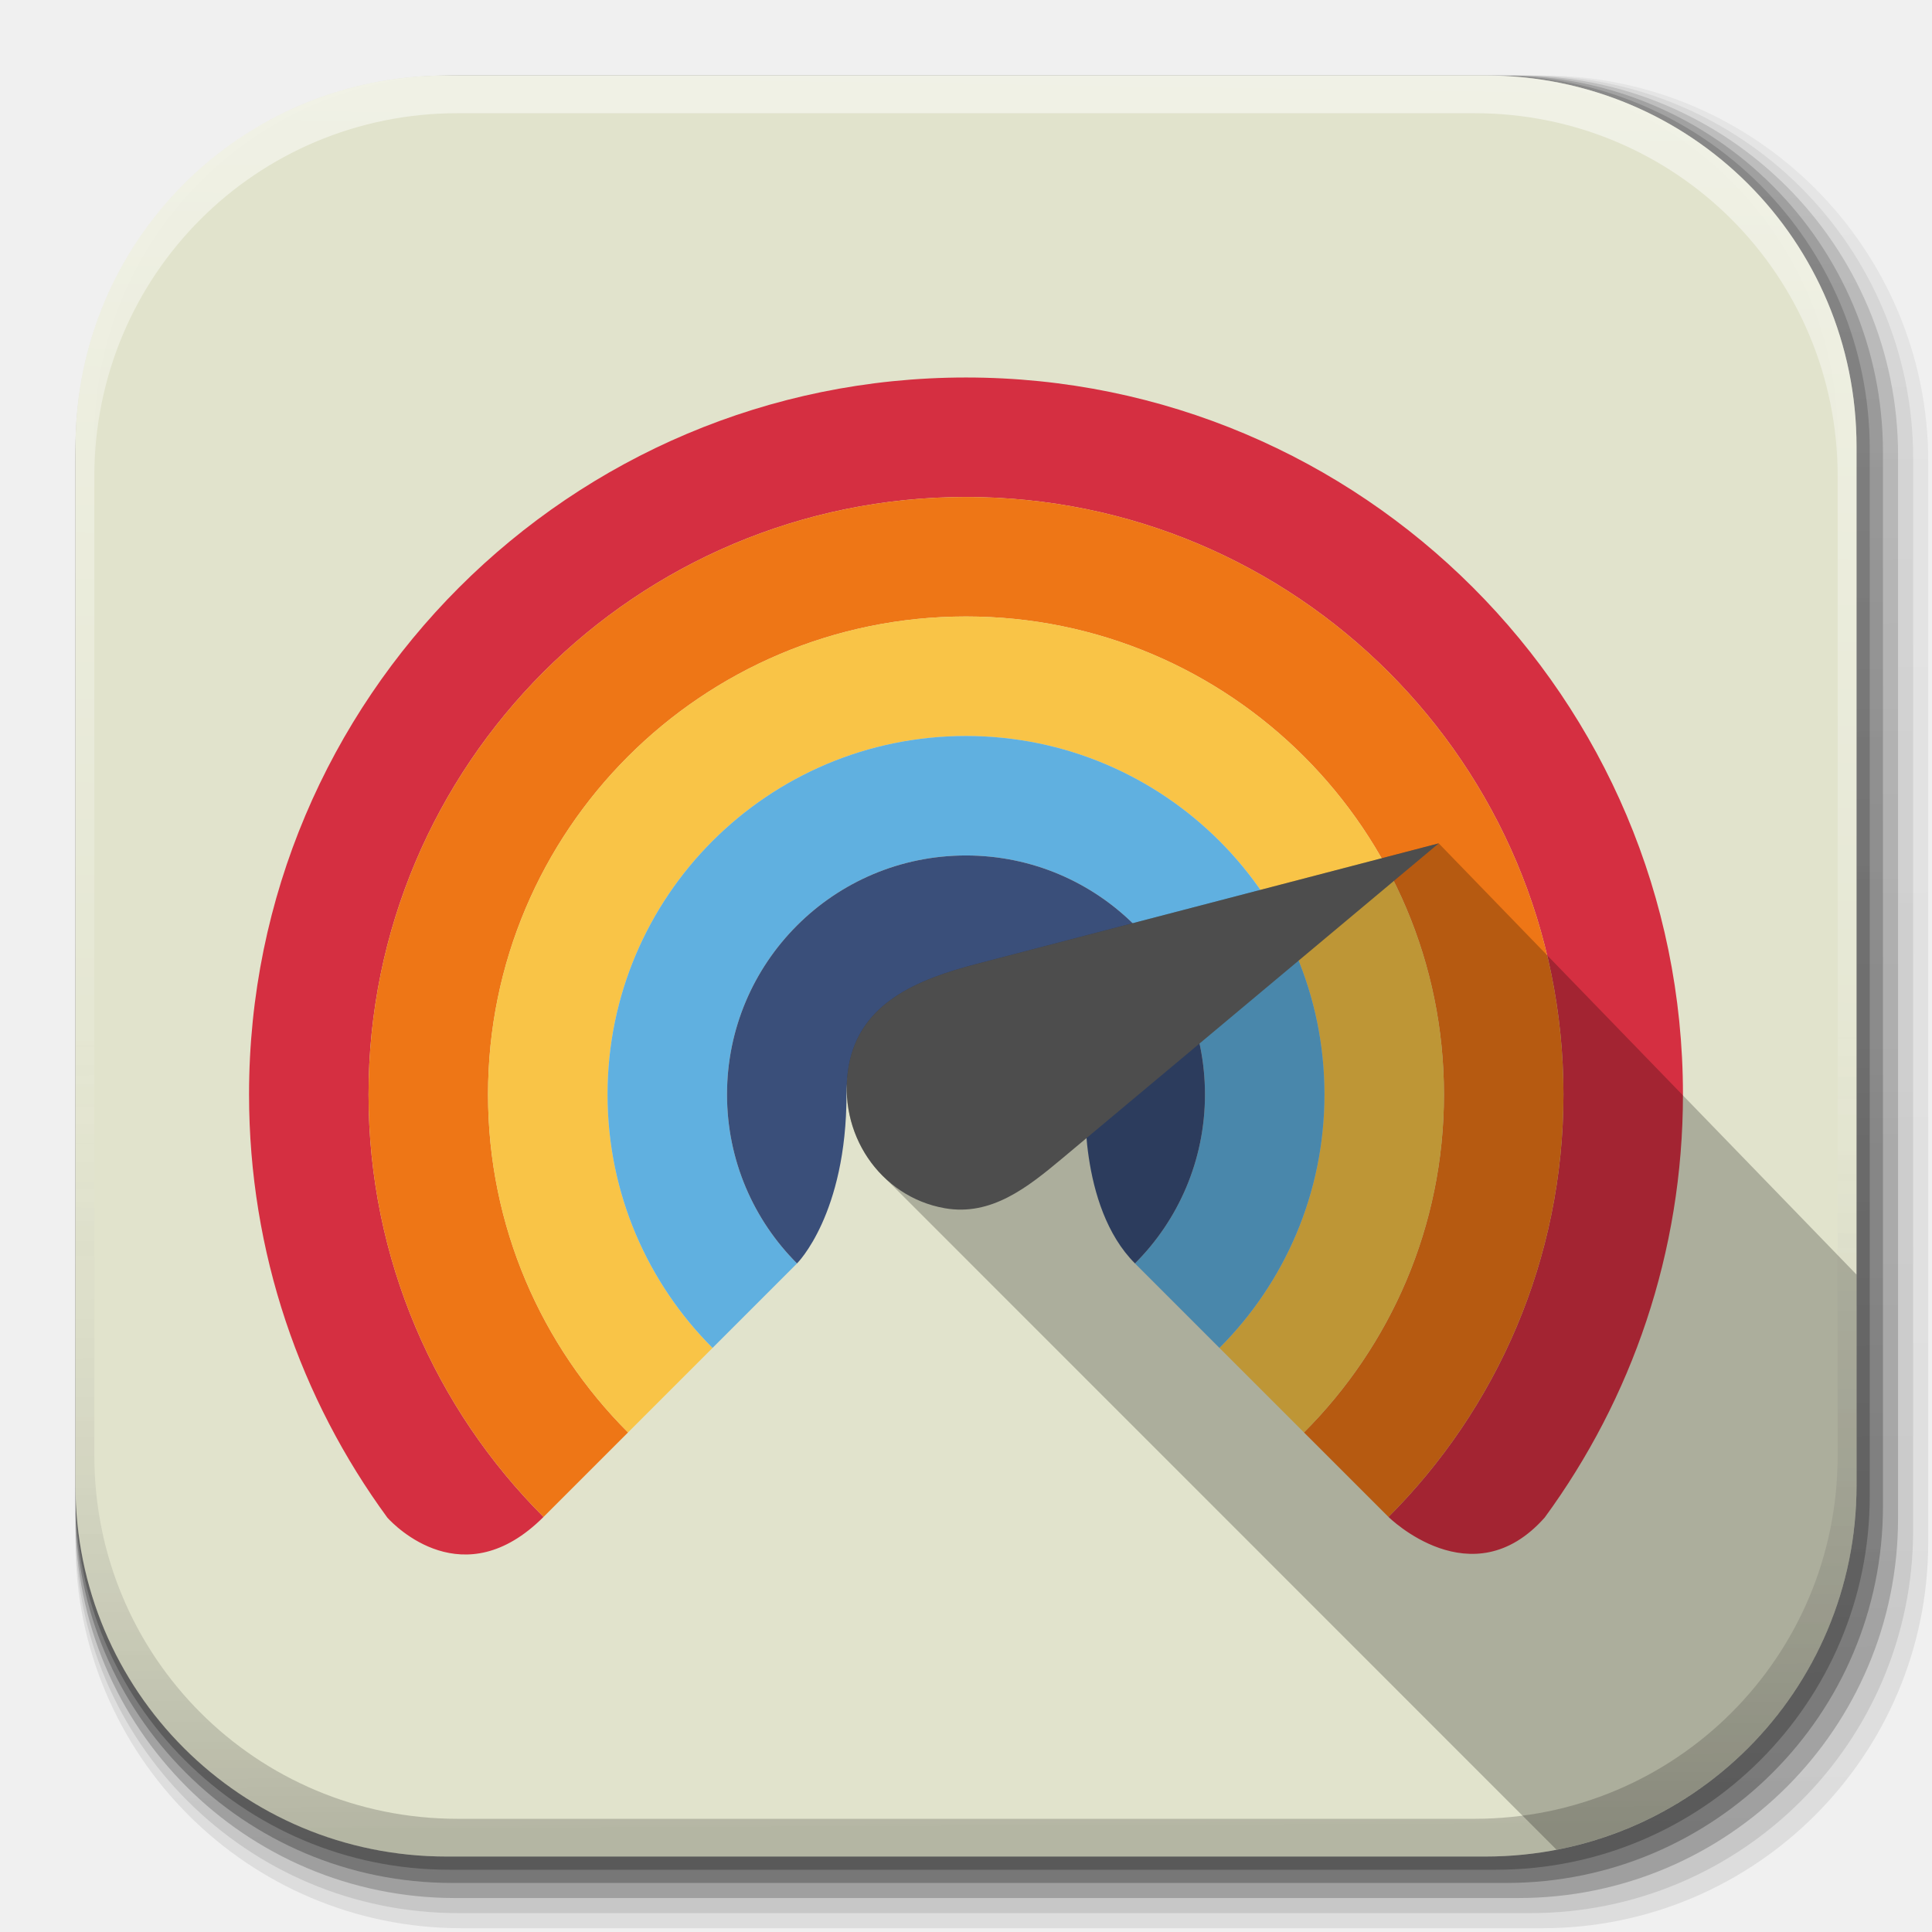
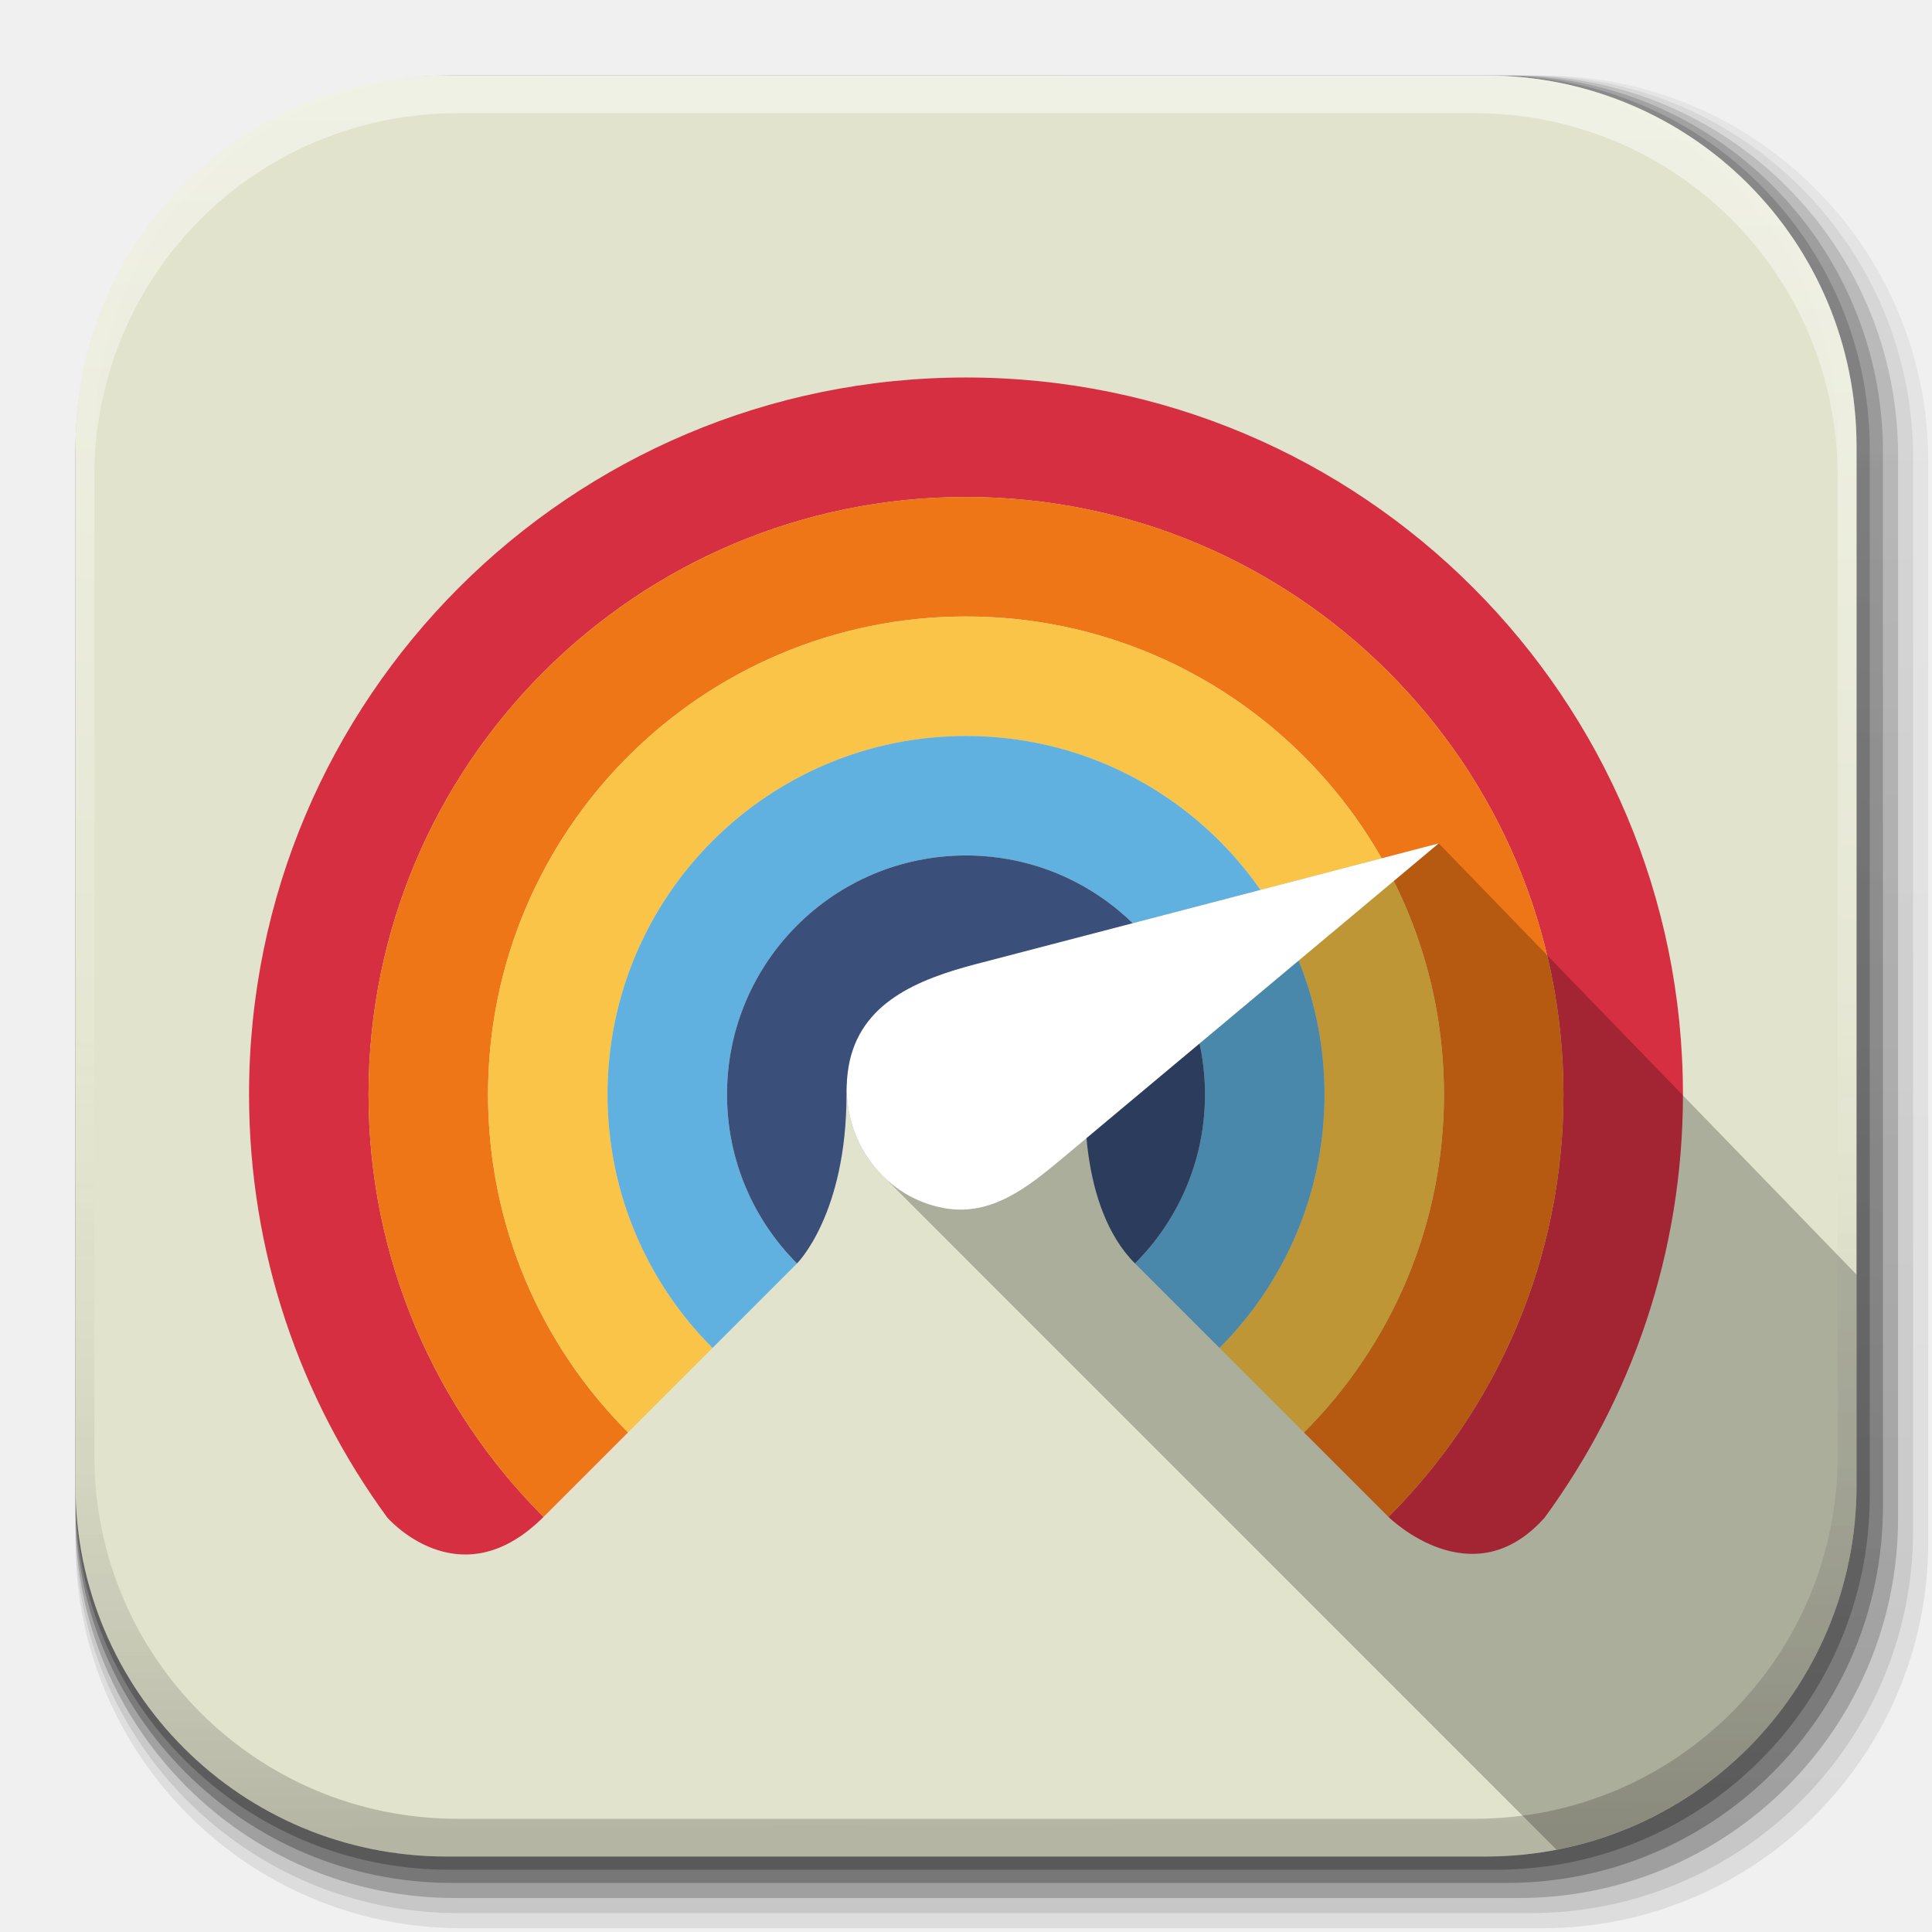
<svg xmlns="http://www.w3.org/2000/svg" xmlns:xlink="http://www.w3.org/1999/xlink" width="512" height="512" id="svg2" version="1.1">
  <defs id="defs4">
    <linearGradient id="linearGradient2460" y2="44.984" gradientUnits="userSpaceOnUse" x2="19.36" y1="21.031" x1="19.245">
      <stop id="stop3602" style="stop-color:#fafafa;stop-opacity:1;" offset="0" />
      <stop id="stop3604" style="stop-color:#f0f0f0;stop-opacity:1;" offset="1" />
    </linearGradient>
    <linearGradient y2="20.626" x2="1006.808" y1="484.417" x1="1012.513" gradientTransform="matrix(1.03178,0,0,1.03178,-830.8641,592.6779)" gradientUnits="userSpaceOnUse" id="linearGradient4114-2-6" xlink:href="#ButtonShadow-0-1-1-5-9" />
    <linearGradient gradientTransform="matrix(1.005865,0,0,0.994169,100,0)" gradientUnits="userSpaceOnUse" id="ButtonShadow-0-1-1-5-9" y2="7.017" x2="45.448" y1="92.54" x1="45.448">
      <stop offset="0" style="stop-color:#000000;stop-opacity:1" id="stop3750-8-9-3-6-4" />
      <stop offset="1" style="stop-color:#000000;stop-opacity:0.588" id="stop3752-5-6-4-2-9" />
    </linearGradient>
    <linearGradient y2="20.626" x2="1006.808" y1="484.417" x1="1012.513" gradientTransform="matrix(1.040254,0,0,1.040254,-837.9512,592.5182)" gradientUnits="userSpaceOnUse" id="linearGradient4112-2-6" xlink:href="#ButtonShadow-0-1-1-5-9" />
    <linearGradient y2="20.626" x2="1006.808" y1="484.417" x1="1012.513" gradientTransform="matrix(1.023305,0,0,1.023305,-823.777,592.8376)" gradientUnits="userSpaceOnUse" id="linearGradient4110-6-7" xlink:href="#ButtonShadow-0-1-1-5-9" />
    <linearGradient y2="20.626" x2="1006.808" y1="484.417" x1="1012.513" gradientTransform="matrix(1.01483,0,0,1.01483,-816.69,592.9972)" gradientUnits="userSpaceOnUse" id="linearGradient4116-6-3" xlink:href="#ButtonShadow-0-1-1-5-9" />
    <linearGradient xlink:href="#ButtonShadow-0-1-1-5-9" id="linearGradient5342-3" gradientUnits="userSpaceOnUse" gradientTransform="matrix(1.007415,0,0,1.007415,-810.4888,593.1369)" x1="1012.513" y1="484.417" x2="1006.808" y2="20.626" />
    <linearGradient y2="363.738" x2="988.786" y1="51.512" x1="993.439" gradientTransform="translate(778.5998,-360.5596)" gradientUnits="userSpaceOnUse" id="linearGradient4084-8" xlink:href="#linearGradient3737-9" />
    <linearGradient id="linearGradient3737-9">
      <stop offset="0" style="stop-color:#ffffff;stop-opacity:1" id="stop3739-7" />
      <stop offset="1" style="stop-color:#ffffff;stop-opacity:0" id="stop3741-4" />
    </linearGradient>
    <linearGradient y2="-55.941" x2="1763.69" y1="155.597" x1="1764.649" gradientUnits="userSpaceOnUse" id="linearGradient4086-12" xlink:href="#linearGradient4046-3" />
    <linearGradient id="linearGradient4046-3">
      <stop offset="0" style="stop-color:#000000;stop-opacity:1;" id="stop4048-7" />
      <stop offset="1" style="stop-color:#ffffff;stop-opacity:0.2" id="stop4050-73" />
    </linearGradient>
  </defs>
  <g transform="translate(0,-540.3622)" id="layer1" />
  <g transform="matrix(1.1,0,0,0.44444,95.08106,256.3925)" id="g2036">
    <g transform="matrix(1.0526,0,0,1.2857,-1.2632,-13.429)" style="opacity:0.4" id="g3712" />
  </g>
  <g id="g3541" transform="translate(97.48106,231.2815)" />
  <g id="g3536" transform="translate(97.48106,231.2815)" />
  <g transform="translate(-11.98507,-592.1172)" id="g4103">
    <rect style="opacity:0.1;color:#000000;fill:url(#linearGradient4114-2-6);fill-opacity:1;fill-rule:nonzero;stroke:none;stroke-width:1.5;marker:none;visibility:visible;display:inline;overflow:visible;enable-background:accumulate" id="rect6187" width="487" height="487" x="31.985" y="612.117" ry="101.458" />
    <rect ry="102.292" y="612.117" x="31.985" height="491" width="491" id="rect6191" style="opacity:0.08;color:#000000;fill:url(#linearGradient4112-2-6);fill-opacity:1;fill-rule:nonzero;stroke:none;stroke-width:1.5;marker:none;visibility:visible;display:inline;overflow:visible;enable-background:accumulate" />
    <rect ry="100.625" y="612.117" x="31.985" height="483" width="483" id="rect6183" style="opacity:0.2;color:#000000;fill:url(#linearGradient4110-6-7);fill-opacity:1;fill-rule:nonzero;stroke:none;stroke-width:1.5;marker:none;visibility:visible;display:inline;overflow:visible;enable-background:accumulate" />
    <rect style="opacity:0.25;color:#000000;fill:url(#linearGradient4116-6-3);fill-opacity:1;fill-rule:nonzero;stroke:none;stroke-width:1.5;marker:none;visibility:visible;display:inline;overflow:visible;enable-background:accumulate" id="rect6179" width="479" height="479" x="31.985" y="612.117" ry="99.792" />
    <rect ry="99.062" y="612.117" x="31.985" height="475.5" width="475.5" id="rect5574" style="opacity:0.25;color:#000000;fill:url(#linearGradient5342-3);fill-opacity:1;fill-rule:nonzero;stroke:none;stroke-width:1.5;marker:none;visibility:visible;display:inline;overflow:visible;enable-background:accumulate" />
  </g>
  <path id="rect5505" d="M 118.344,20 C 63.867,20 20,63.867 20,118.344 l 0,23.062 0,252.25 C 20,448.133 63.867,492 118.344,492 l 275.312,0 C 448.133,492 492,448.133 492,393.656 l 0,-252.25 0,-23.062 C 492,63.867 448.133,20 393.656,20 l -275.312,0 z" style="fill:#e1e3cc;stroke:none;fill-opacity:1" />
  <g transform="translate(-605.5193,-353.9683)" id="g4076">
    <g id="g4038" transform="translate(-926.6676,684.3845)" />
  </g>
  <g transform="translate(-605.5194,-353.9683)" id="g4076-9">
    <g id="g4038-9" transform="translate(-926.6676,684.3845)">
      <path id="rect6809-2-3" d="m 1650.499,-310.416 c -54.477,0 -98.312,43.836 -98.312,98.312 l 0,275.344 c 0,54.477 43.836,98.344 98.312,98.344 l 2.938,0 c -53.322,0 -96.25,-42.928 -96.25,-96.25 l 0,-269.5 c 0,-53.322 42.928,-96.25 96.25,-96.25 l 269.5,0 c 53.322,0 96.25,42.928 96.25,96.25 l 0,269.5 c 0,53.323 -42.928,96.25 -96.25,96.25 l 2.906,0 c 54.477,0 98.344,-43.867 98.344,-98.344 l 0,-275.344 c 0,-54.477 -43.867,-98.312 -98.344,-98.312 l -275.344,0 z" style="opacity:0.5;color:#000000;fill:url(#linearGradient4084-8);fill-opacity:1;fill-rule:nonzero;stroke:none;stroke-width:1.5;marker:none;visibility:visible;display:inline;overflow:visible;enable-background:accumulate" />
      <path style="opacity:0.2;color:#000000;fill:url(#linearGradient4086-12);fill-opacity:1;fill-rule:nonzero;stroke:none;stroke-width:1.5;marker:none;visibility:visible;display:inline;overflow:visible;enable-background:accumulate" d="m 1650.499,161.584 c -54.477,0 -98.312,-43.836 -98.312,-98.313 l 0,-275.344 c 0,-54.477 43.836,-98.344 98.312,-98.344 l 2.938,0 c -53.322,0 -96.25,42.928 -96.25,96.25 l 0,269.5 c 0,53.323 42.928,96.25 96.25,96.25 l 269.5,0 c 53.322,0 96.25,-42.928 96.25,-96.25 l 0,-269.5 c 0,-53.322 -42.928,-96.25 -96.25,-96.25 l 2.906,0 c 54.477,0 98.344,43.867 98.344,98.344 l 0,275.344 c 0,54.477 -43.867,98.313 -98.344,98.313 l -275.344,0 z" id="path3981-7" />
    </g>
  </g>
  <g id="g3883" transform="matrix(1.073446,0,0,1.073446,-615.9067,25.65274)">
    <path d="m 707.951,350.597 c -26.691,-26.694 -43.201,-63.569 -43.201,-104.299 0,-81.462 66.038,-147.5 147.5,-147.5 81.462,0 147.5,66.038 147.5,147.5 0,40.73 -16.51,77.605 -43.201,104.299 0,0 20.606,20.428 38.572,0.147 21.442,-29.278 34.129,-65.373 34.129,-104.445 0,-97.753 -79.247,-177 -177,-177 -97.753,0 -177,79.247 -177,177 0,39.093 12.702,75.208 34.164,104.497 1.795,1.971 18.812,19.527 38.537,-0.198" style="fill:#d52f41;fill-opacity:1;fill-rule:nonzero;stroke:none" id="path3059" />
    <path d="m 812.25,98.798 c -81.462,0 -147.5,66.038 -147.5,147.5 0,40.73 16.51,77.605 43.201,104.299 l 20.86,-20.86 c -21.356,-21.353 -34.561,-50.853 -34.561,-83.439 0,-65.168 52.832,-118 118,-118 65.168,0 118,52.832 118,118 0,32.586 -13.206,62.086 -34.561,83.439 l 13.067,13.067 c 2.383,2.383 4.331,4.331 5.684,5.684 l 2.109,2.109 c 26.691,-26.694 43.201,-63.569 43.201,-104.299 0,-81.462 -66.038,-147.5 -147.5,-147.5" style="fill:#ee7616;fill-opacity:1;fill-rule:nonzero;stroke:none" id="path3061" />
    <path d="m 812.25,128.298 c -65.168,0 -118,52.832 -118,118 0,32.586 13.206,62.086 34.561,83.439 l 20.86,-20.86 c -16.017,-16.015 -25.922,-38.14 -25.922,-62.578 0,-48.876 39.624,-88.5 88.5,-88.5 48.876,0 88.5,39.624 88.5,88.5 0,24.439 -9.905,46.564 -25.922,62.578 5.133,5.131 10.552,10.552 15.729,15.729 l 5.131,5.131 c 21.356,-21.353 34.561,-50.853 34.561,-83.439 0,-65.168 -52.832,-118 -118,-118" style="fill:#f9c447;fill-opacity:1;fill-rule:nonzero;stroke:none" id="path3063" />
    <path d="m 812.25,157.798 c -48.876,0 -88.5,39.624 -88.5,88.5 0,24.439 9.905,46.564 25.922,62.578 l 20.858,-20.858 c -10.677,-10.676 -17.28,-25.429 -17.28,-41.72 0,-32.586 26.414,-59 59,-59 32.586,0 59,26.414 59,59 0,16.291 -6.603,31.044 -17.28,41.72 l 15.738,15.738 c 1.659,1.659 3.373,3.373 5.12,5.12 16.017,-16.015 25.922,-38.14 25.922,-62.578 0,-48.876 -39.624,-88.5 -88.5,-88.5" style="fill:#60b0e0;fill-opacity:1;fill-rule:nonzero;stroke:none" id="path3065" />
    <path d="m 812.25,187.298 c -32.586,0 -59,26.414 -59,59 0,16.291 6.603,31.044 17.28,41.72 0,0 12.22,-12.068 12.22,-41.72 0,-16.294 13.206,-29.5 29.5,-29.5 16.294,0 29.5,13.206 29.5,29.5 0,0 -1.913,27.587 12.22,41.72 10.677,-10.676 17.28,-25.429 17.28,-41.72 0,-32.586 -26.414,-59 -59,-59" style="fill:#3a4f7a;fill-opacity:1;fill-rule:nonzero;stroke:none" id="path3067" />
  </g>
  <g id="g4208" transform="translate(-234.1234,359.0587)">
    <path style="fill:#000000;fill-opacity:0.235;stroke:none" d="M 381.281 223.5 L 258.844 255.438 C 243.2 259.518 227.872 265.713 224.906 282.531 C 222.851 294.185 227.046 305.46 235.031 312.688 L 412.5 490.188 C 457.901 481.441 492 441.683 492 393.656 L 492 337.781 L 381.281 223.5 z " transform="translate(234.1234,-359.0587)" id="path4730" />
-     <path id="polygon19" d="m 615.405,-135.559 -122.438,31.938 c -15.644,4.081 -30.972,10.275 -33.938,27.094 -3.131,17.759 8.269,34.629 25.438,37.656 12.318,2.172 21.947,-5.486 31.188,-13.219 z" style="fill:#4d4d4d;stroke:none" />
+     <path id="polygon19" d="m 615.405,-135.559 -122.438,31.938 c -15.644,4.081 -30.972,10.275 -33.938,27.094 -3.131,17.759 8.269,34.629 25.438,37.656 12.318,2.172 21.947,-5.486 31.188,-13.219 z" style="fill:#ffffff;stroke:none;fill-opacity:1" />
  </g>
</svg>
